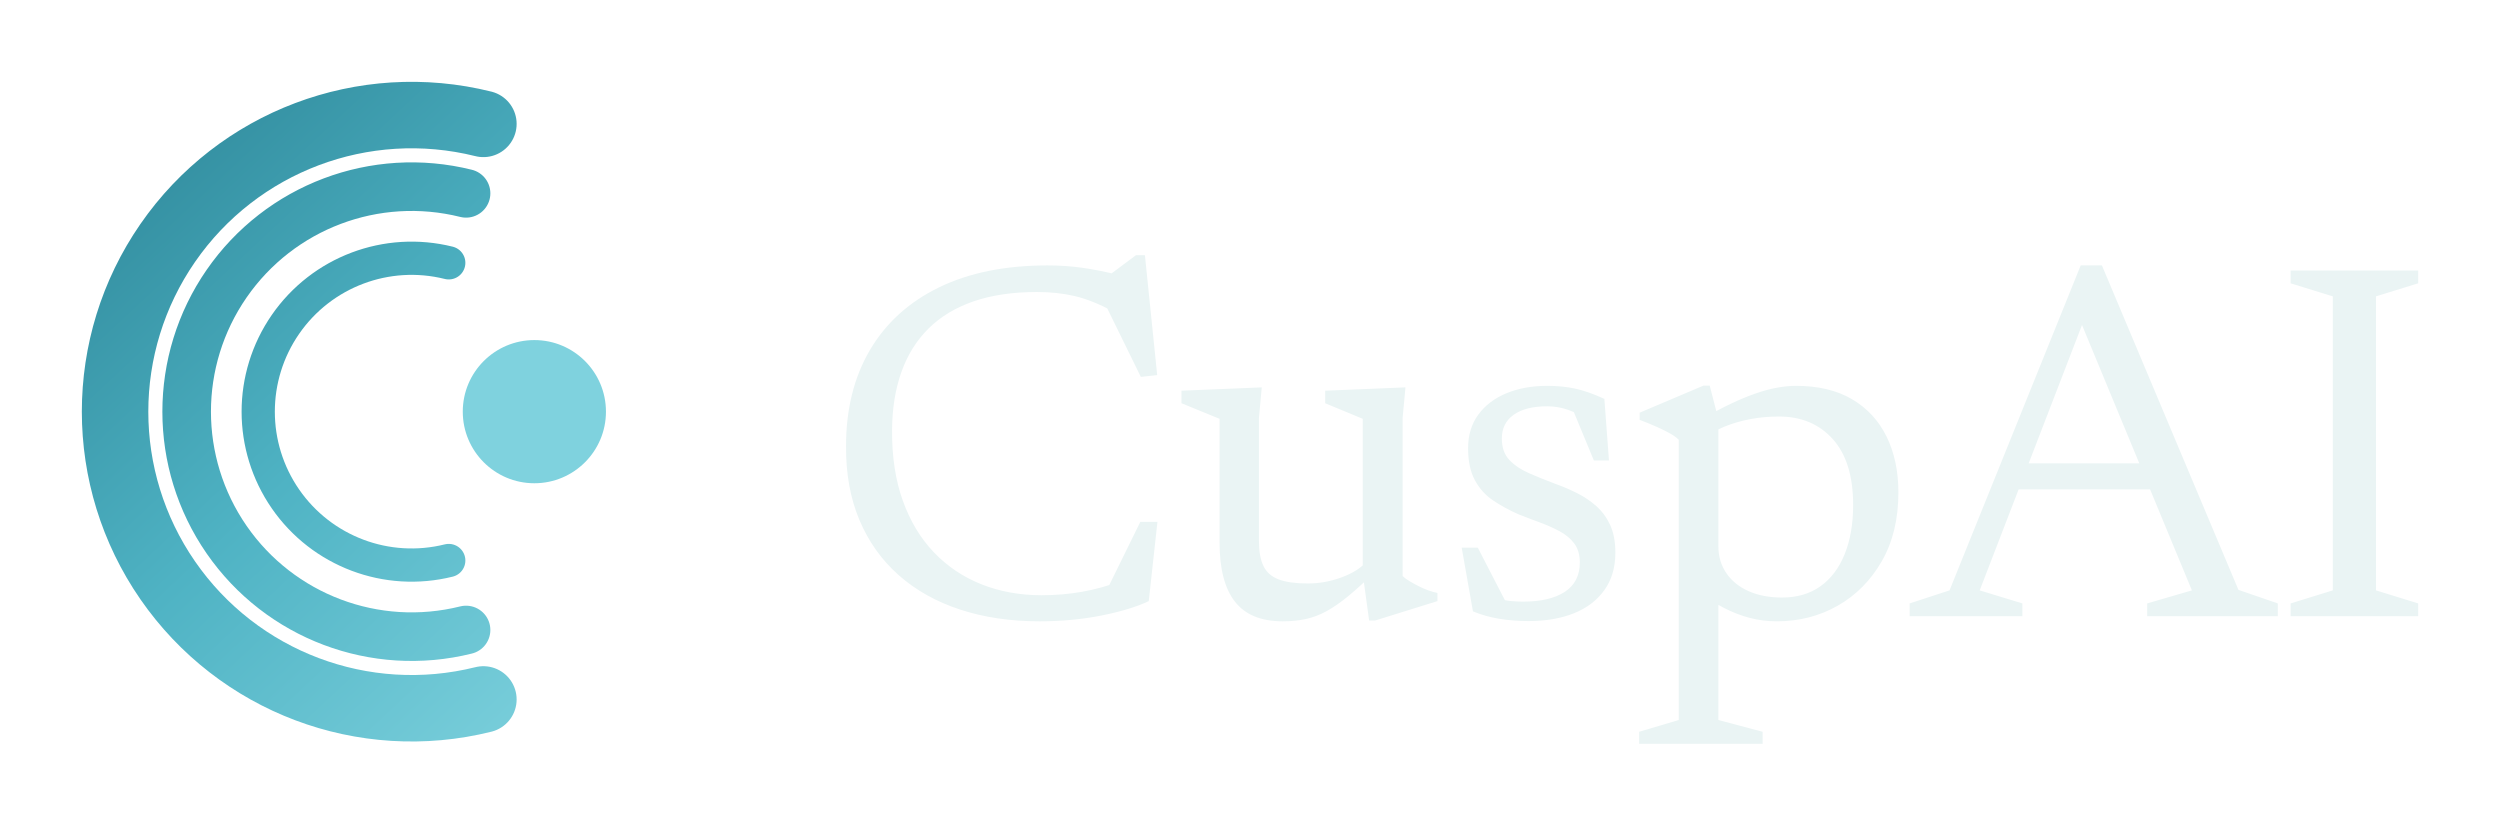
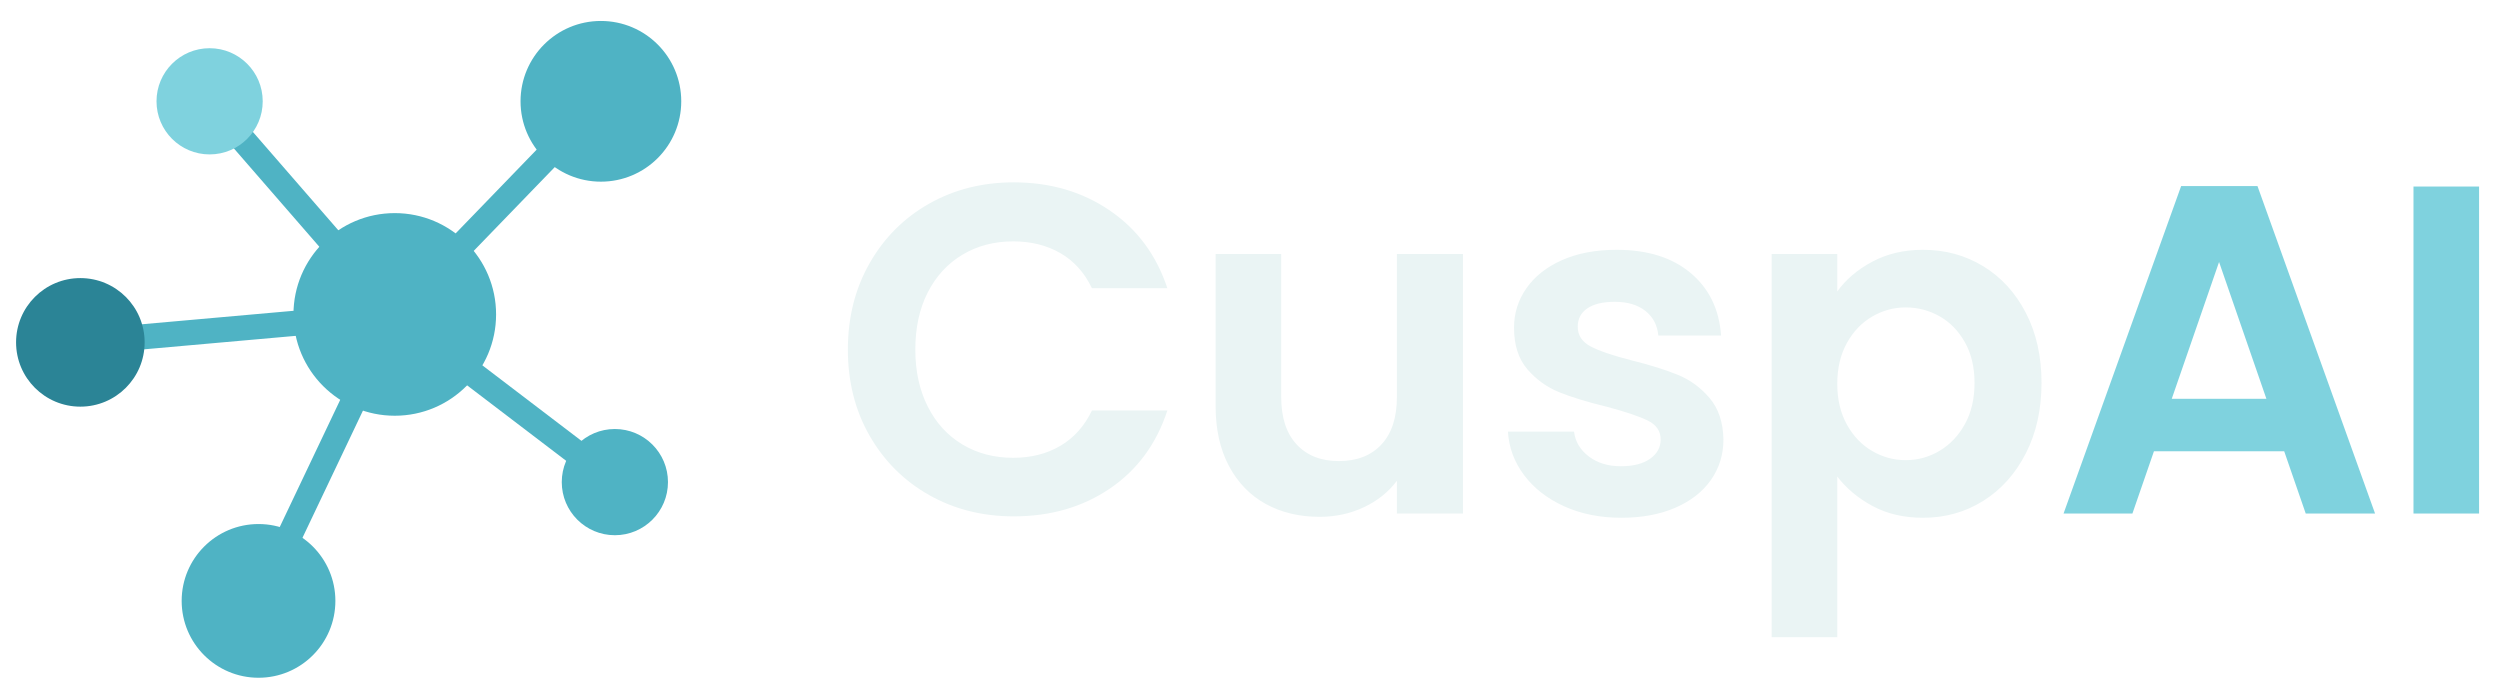
- <svg xmlns="http://www.w3.org/2000/svg" width="496.592" height="164" viewBox="16.75 7.75 244.45 80.725" fill="none" role="img" aria-labelledby="title desc" shape-rendering="geometricPrecision">
-   <defs>
-     <linearGradient id="cuspai-mark-dark" x1="22" y1="19" x2="77" y2="78" gradientUnits="userSpaceOnUse">
-       <stop offset="0" stop-color="#2b8496" />
-       <stop offset="0.52" stop-color="#4fb3c4" />
-       <stop offset="1" stop-color="#7fd2de" />
-     </linearGradient>
-   </defs>
-   <g id="mark" fill="none" stroke="url(#cuspai-mark-dark)" stroke-linecap="round">
-     <path d="M 64.016 19.861 A 29 29 0 1 0 64.016 76.139" stroke-width="6.5" />
-     <path d="M 62.322 26.653 A 22 22 0 1 0 62.322 69.347" stroke-width="4.75" />
-     <path d="M 60.629 33.446 A 15 15 0 1 0 60.629 62.554" stroke-width="3.25" />
+ <svg xmlns="http://www.w3.org/2000/svg" width="572.48" height="160" viewBox="0 0 357.8 100" fill="none" role="img" aria-labelledby="t d">
+   <g stroke="#4fb3c4" stroke-width="3.6" stroke-linecap="round">
+     <line x1="56.5" y1="45" x2="30" y2="14.5" />
+     <line x1="56.5" y1="45" x2="86" y2="14.5" />
+     <line x1="56.5" y1="45" x2="88" y2="69" />
+     <line x1="56.5" y1="45" x2="37" y2="86" />
+     <line x1="56.5" y1="45" x2="11.5" y2="49" />
  </g>
-   <circle cx="69" cy="48" r="7" fill="#7fd2de" />
-   <g transform="translate(-6 0)">
-     <path id="wordmark" d="M124.6 65.95Q126.65 65.95 128.55 65.613Q130.45 65.275 132.325 64.575L130.775 65.85L134.25 58.775H135.925L135.075 66.525Q133.35 67.35 130.488 67.925Q127.625 68.5 124.4 68.5Q120.125 68.5 116.625 67.35Q113.125 66.2 110.625 63.987Q108.125 61.775 106.787 58.6Q105.45 55.425 105.475 51.375Q105.475 45.95 107.812 41.975Q110.15 38.0 114.562 35.85Q118.975 33.7 125.175 33.7Q126.9 33.7 128.538 33.925Q130.175 34.15 132.275 34.675L130.875 34.9L133.825 32.7H134.7L135.9 44.425L134.3 44.6L130.6 37.05L131.65 38.225Q129.55 37.1 127.85 36.7Q126.15 36.3 124.15 36.3Q120.6 36.3 117.95 37.212Q115.3 38.125 113.537 39.875Q111.775 41.625 110.888 44.125Q110.0 46.625 109.975 49.8Q109.95 53.7 111.025 56.7Q112.1 59.7 114.075 61.763Q116.05 63.825 118.737 64.888Q121.425 65.95 124.6 65.95Z M145.85 60.65Q145.85 62.175 146.288 63.087Q146.725 64.0 147.775 64.4Q148.825 64.8 150.625 64.8Q152.325 64.8 153.938 64.2Q155.55 63.6 156.325 62.7L157.175 63.675Q155.75 65.075 154.613 66.013Q153.475 66.95 152.475 67.5Q151.475 68.05 150.438 68.275Q149.4 68.5 148.175 68.5Q145.0 68.5 143.5 66.575Q142.0 64.65 142.0 60.825V48.7L138.275 47.175V45.95L146.125 45.625L145.85 48.6ZM156.625 68.425 156.0 63.875V48.7L152.325 47.175V45.95L160.175 45.625L159.9 48.6V64.075Q160.125 64.3 160.538 64.55Q160.95 64.8 161.438 65.05Q161.925 65.3 162.413 65.475Q162.9 65.65 163.3 65.725V66.525L157.2 68.425Z M174.05 45.475Q175.525 45.475 176.788 45.75Q178.05 46.025 179.625 46.75L180.075 52.775H178.6L176.075 46.675L178.15 48.875Q177.075 48.175 176.088 47.825Q175.1 47.475 174.025 47.475Q171.925 47.475 170.763 48.3Q169.6 49.125 169.6 50.625Q169.6 51.95 170.338 52.725Q171.075 53.5 172.275 54.025Q173.475 54.55 174.875 55.075Q175.925 55.45 176.95 55.963Q177.975 56.475 178.825 57.225Q179.675 57.975 180.188 59.075Q180.7 60.175 180.7 61.8Q180.7 63.95 179.625 65.45Q178.55 66.95 176.65 67.713Q174.75 68.475 172.225 68.475Q170.675 68.475 169.325 68.25Q167.975 68.025 166.775 67.525L165.675 61.3H167.25L170.525 67.65L167.475 65.6Q168.425 66.025 169.125 66.238Q169.825 66.45 170.438 66.513Q171.05 66.575 171.675 66.575Q174.3 66.575 175.763 65.613Q177.225 64.65 177.225 62.75Q177.225 61.625 176.688 60.9Q176.15 60.175 175.238 59.688Q174.325 59.2 173.263 58.812Q172.2 58.425 171.2 58.025Q169.85 57.425 168.738 56.675Q167.625 55.925 166.963 54.7Q166.3 53.475 166.3 51.575Q166.3 49.65 167.3 48.287Q168.3 46.925 170.05 46.2Q171.8 45.475 174.05 45.475Z M203.95 57.125Q203.95 52.9 201.963 50.688Q199.975 48.475 196.7 48.475Q195.25 48.475 193.913 48.725Q192.575 48.975 191.375 49.462Q190.175 49.95 189.125 50.7V48.775Q190.625 47.875 191.938 47.25Q193.25 46.625 194.4 46.225Q195.55 45.825 196.538 45.65Q197.525 45.475 198.35 45.475Q201.625 45.475 203.85 46.787Q206.075 48.1 207.225 50.45Q208.375 52.8 208.375 55.9Q208.375 59.8 206.75 62.625Q205.125 65.45 202.438 66.975Q199.75 68.5 196.5 68.5Q195.1 68.5 193.825 68.162Q192.55 67.825 191.338 67.2Q190.125 66.575 188.95 65.675H190.775V78.15L195.1 79.3V80.475H183.025V79.3L186.9 78.15V50.75Q186.575 50.425 186.038 50.125Q185.5 49.825 184.75 49.487Q184.0 49.15 183.075 48.8V48.1L189.325 45.45H189.925L190.775 48.75V61.175Q190.775 62.65 191.55 63.787Q192.325 64.925 193.725 65.55Q195.125 66.175 197.0 66.175Q199.2 66.175 200.75 65.075Q202.3 63.975 203.125 61.925Q203.95 59.875 203.95 57.125Z M218.825 55.6V53.05H235.6V55.6ZM241.625 65.425 245.475 66.75V68.0H232.7V66.75L237.075 65.475L225.5 37.525H227.1L216.325 65.475L220.5 66.75V68.0H209.475V66.75L213.375 65.475L226.2 33.7H228.275Z M259.2 66.75V68.0H246.725V66.75L250.85 65.475V36.725L246.725 35.45V34.2H259.2V35.45L255.075 36.725V65.475Z" fill="#eaf4f4" fill-rule="nonzero" />
-   </g>
+   <circle cx="30" cy="14.5" r="7.6" fill="#7fd2de" />
+   <circle cx="86" cy="14.5" r="11.5" fill="#4fb3c4" />
+   <circle cx="88" cy="69" r="7.6" fill="#4fb3c4" />
+   <circle cx="37" cy="86" r="11" fill="#4fb3c4" />
+   <circle cx="11.5" cy="49" r="9.2" fill="#2b8496" />
+   <circle cx="56.5" cy="45" r="14.5" fill="#4fb3c4" />
+   <path d="M121.347 50.034Q121.347 43.128 124.464 37.663Q127.582 32.199 132.979 29.148Q138.377 26.098 145.081 26.098Q152.926 26.098 158.826 30.121Q164.726 34.143 167.073 41.250L156.278 41.250Q154.669 37.898 151.752 36.222Q148.836 34.546 145.014 34.546Q140.924 34.546 137.740 36.456Q134.555 38.367 132.778 41.854Q131.001 45.340 131.001 50.034Q131.001 54.660 132.778 58.180Q134.555 61.700 137.740 63.611Q140.924 65.521 145.014 65.521Q148.836 65.521 151.752 63.812Q154.669 62.102 156.278 58.750L167.073 58.750Q164.726 65.924 158.859 69.913Q152.993 73.902 145.081 73.902Q138.377 73.902 132.979 70.852Q127.582 67.801 124.464 62.370Q121.347 56.939 121.347 50.034M199.926 36.356L209.379 36.356L209.379 73.500L199.926 73.500L199.926 68.807Q198.116 71.220 195.199 72.595Q192.282 73.969 188.863 73.969Q184.505 73.969 181.153 72.126Q177.800 70.282 175.889 66.695Q173.979 63.108 173.979 58.146L173.979 36.356L183.365 36.356L183.365 56.805Q183.365 61.230 185.578 63.611Q187.790 65.991 191.612 65.991Q195.501 65.991 197.713 63.611Q199.926 61.230 199.926 56.805M232.041 74.103Q227.482 74.103 223.862 72.461Q220.241 70.818 218.129 68.002Q216.017 65.186 215.816 61.767L225.270 61.767Q225.538 63.912 227.382 65.320Q229.225 66.728 231.974 66.728Q234.656 66.728 236.165 65.655Q237.673 64.583 237.673 62.907Q237.673 61.096 235.830 60.191Q233.986 59.286 229.963 58.213Q225.806 57.208 223.158 56.135Q220.509 55.062 218.598 52.850Q216.688 50.637 216.688 46.882Q216.688 43.798 218.464 41.250Q220.241 38.703 223.560 37.228Q226.879 35.752 231.371 35.752Q238.009 35.752 241.964 39.071Q245.920 42.390 246.322 48.022L237.338 48.022Q237.137 45.810 235.494 44.502Q233.852 43.195 231.103 43.195Q228.555 43.195 227.180 44.133Q225.806 45.072 225.806 46.748Q225.806 48.626 227.683 49.598Q229.561 50.570 233.516 51.576Q237.539 52.581 240.154 53.654Q242.769 54.727 244.680 56.973Q246.591 59.219 246.658 62.907Q246.658 66.125 244.881 68.673Q243.104 71.220 239.785 72.662Q236.466 74.103 232.041 74.103M262.950 41.720Q264.760 39.172 267.945 37.462Q271.130 35.752 275.220 35.752Q279.980 35.752 283.835 38.099Q287.690 40.446 289.937 44.770Q292.183 49.095 292.183 54.794Q292.183 60.493 289.937 64.884Q287.690 69.276 283.835 71.690Q279.980 74.103 275.220 74.103Q271.130 74.103 268.012 72.427Q264.894 70.751 262.950 68.203L262.950 91.200L253.563 91.200L253.563 36.356L262.950 36.356L262.950 41.720M282.595 54.794Q282.595 51.442 281.220 48.994Q279.846 46.547 277.600 45.273Q275.354 43.999 272.739 43.999Q270.191 43.999 267.945 45.307Q265.699 46.614 264.325 49.095Q262.950 51.576 262.950 54.928Q262.950 58.280 264.325 60.761Q265.699 63.242 267.945 64.549Q270.191 65.857 272.739 65.857Q275.354 65.857 277.600 64.516Q279.846 63.175 281.220 60.694Q282.595 58.213 282.595 54.794" fill="#eaf4f4" />
+   <path d="M329.997 73.500L326.913 64.583L308.274 64.583L305.190 73.500L295.334 73.500L312.163 26.634L323.091 26.634L339.920 73.500L329.997 73.500M310.822 57.073L324.365 57.073L317.593 37.496M345.418 26.701L354.805 26.701L354.805 73.500L345.418 73.500" fill="#7fd2de" />
</svg>
